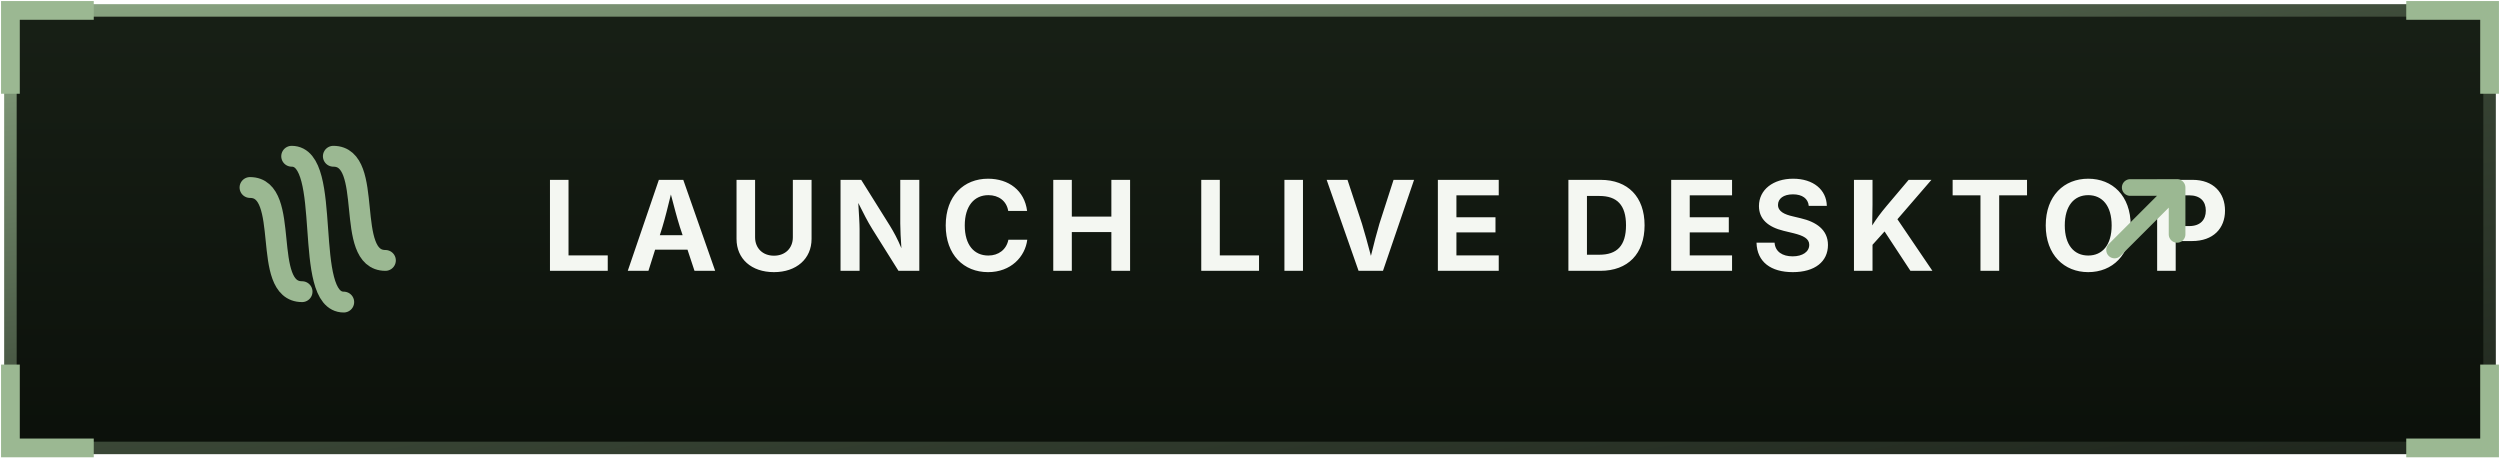
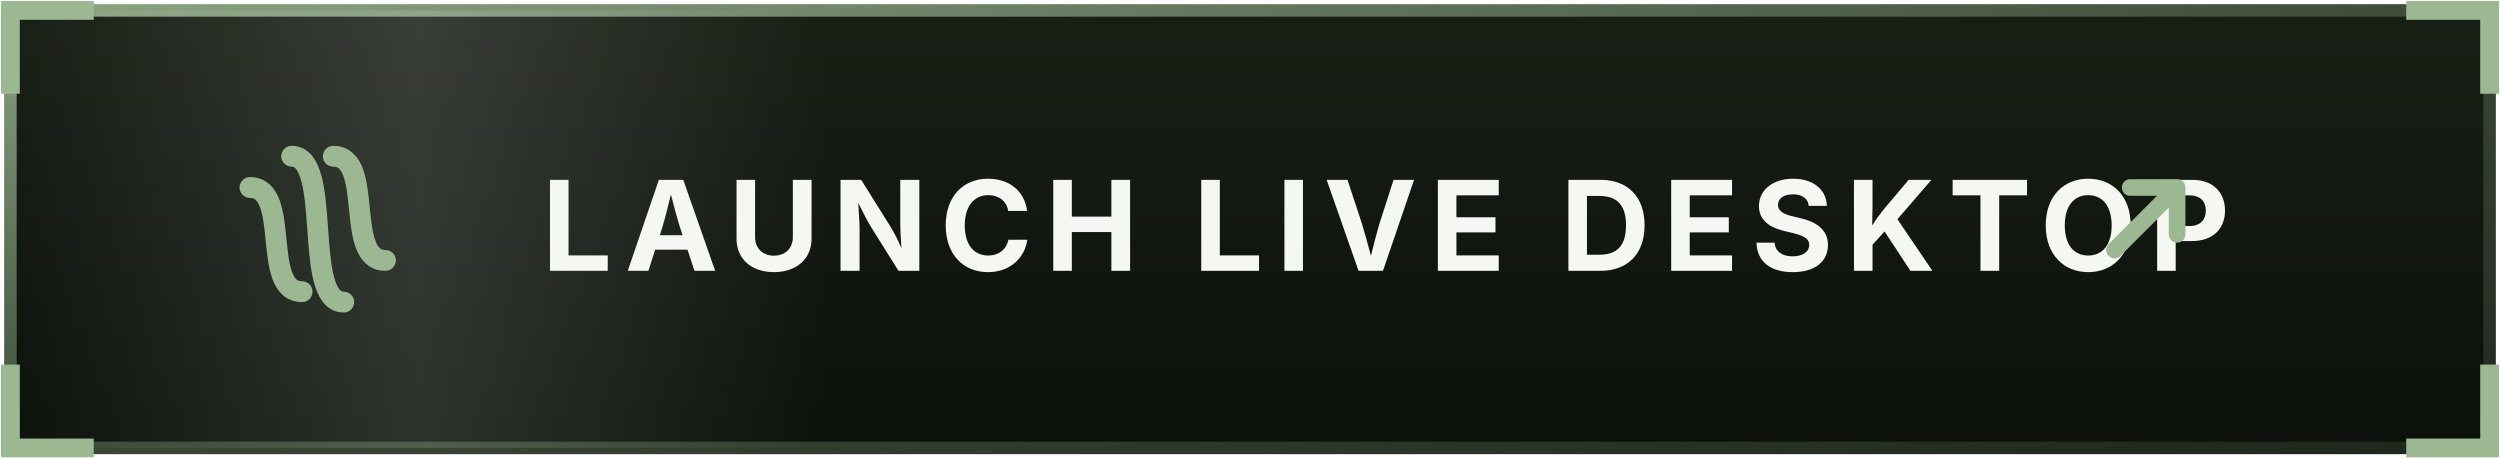
<svg xmlns="http://www.w3.org/2000/svg" viewBox="0 0 240 44" width="240" height="44" fill="none">
  <defs>
    <linearGradient id="rectFill" x1="0" y1="0" x2="0" y2="44" gradientUnits="userSpaceOnUse">
      <stop offset="0%" stop-color="#182016" />
      <stop offset="100%" stop-color="#0b100a" />
    </linearGradient>
    <linearGradient id="rectBorder" x1="0%" y1="0%" x2="100%" y2="100%">
      <stop offset="0%" stop-color="#8ba683" />
      <stop offset="50%" stop-color="#3b4837" />
      <stop offset="100%" stop-color="#1f261d" />
    </linearGradient>
    <linearGradient id="sheenGrad" x1="0" y1="0" x2="1" y2="0">
      <stop offset="0%" stop-color="#ffffff" stop-opacity="0" />
      <stop offset="50%" stop-color="#ffffff" stop-opacity="0.14" />
      <stop offset="100%" stop-color="#ffffff" stop-opacity="0" />
    </linearGradient>
    <clipPath id="btnClip">
      <rect x="1" y="1" width="238" height="42" />
    </clipPath>
  </defs>
+   <style>
+     @keyframes sweepLoop {
+       0% {
+         transform: translateX(-150px) skewX(-20deg);
+       }
+       65%, 100% {
+         transform: translateX(360px) skewX(-20deg);
+       }
+     }
+     .sheen-beam {
+       animation: sweepLoop 3.8s cubic-bezier(0.4, 0, 0.2, 1) infinite;
+       will-change: transform;
+     }
+   </style>
  <rect x="1" y="1" width="238" height="42" fill="url(#rectFill)" stroke="url(#rectBorder)" stroke-width="1.2" />
  <g clip-path="url(#btnClip)">
-     <rect x="-100" y="-10" width="70" height="64" fill="url(#sheenGrad)" transform="skewX(-22)">
-       <animateTransform attributeName="transform" type="translate" values="0 0; 380 0; 380 0" keyTimes="0; 0.65; 1" dur="4s" repeatCount="indefinite" />
-     </rect>
+     <rect y="-10" width="80" height="64" fill="url(#sheenGrad)" class="sheen-beam" />
  </g>
  <path d="M1 9V1H9" stroke="#9bb892" stroke-width="1.8" />
  <path d="M239 9V1H231" stroke="#9bb892" stroke-width="1.8" />
  <path d="M1 35V43H9" stroke="#9bb892" stroke-width="1.8" />
  <path d="M239 35V43H231" stroke="#9bb892" stroke-width="1.8" />
  <g transform="translate(24, 14)" stroke="#9bb892" stroke-width="2" stroke-linecap="round" fill="none">
    <path d="M4 1c4 0 1 14 5 14" />
    <path d="M0 4c4 0 1 10 5 10" />
    <path d="M8 1c4 0 1 10 5 10" />
  </g>
  <text x="52" y="26" fill="#f4f7f2" font-family="-apple-system, BlinkMacSystemFont, 'Segoe UI', Inter, system-ui, sans-serif" font-size="12" font-weight="700" letter-spacing="1.2px">
    LAUNCH LIVE DESKTOP
  </text>
  <g transform="translate(202, 16)" stroke="#9bb892" stroke-width="1.6" stroke-linecap="round" stroke-linejoin="round">
    <path d="M1 8L7 2M7 2H2.5M7 2V6.5" />
  </g>
</svg>
